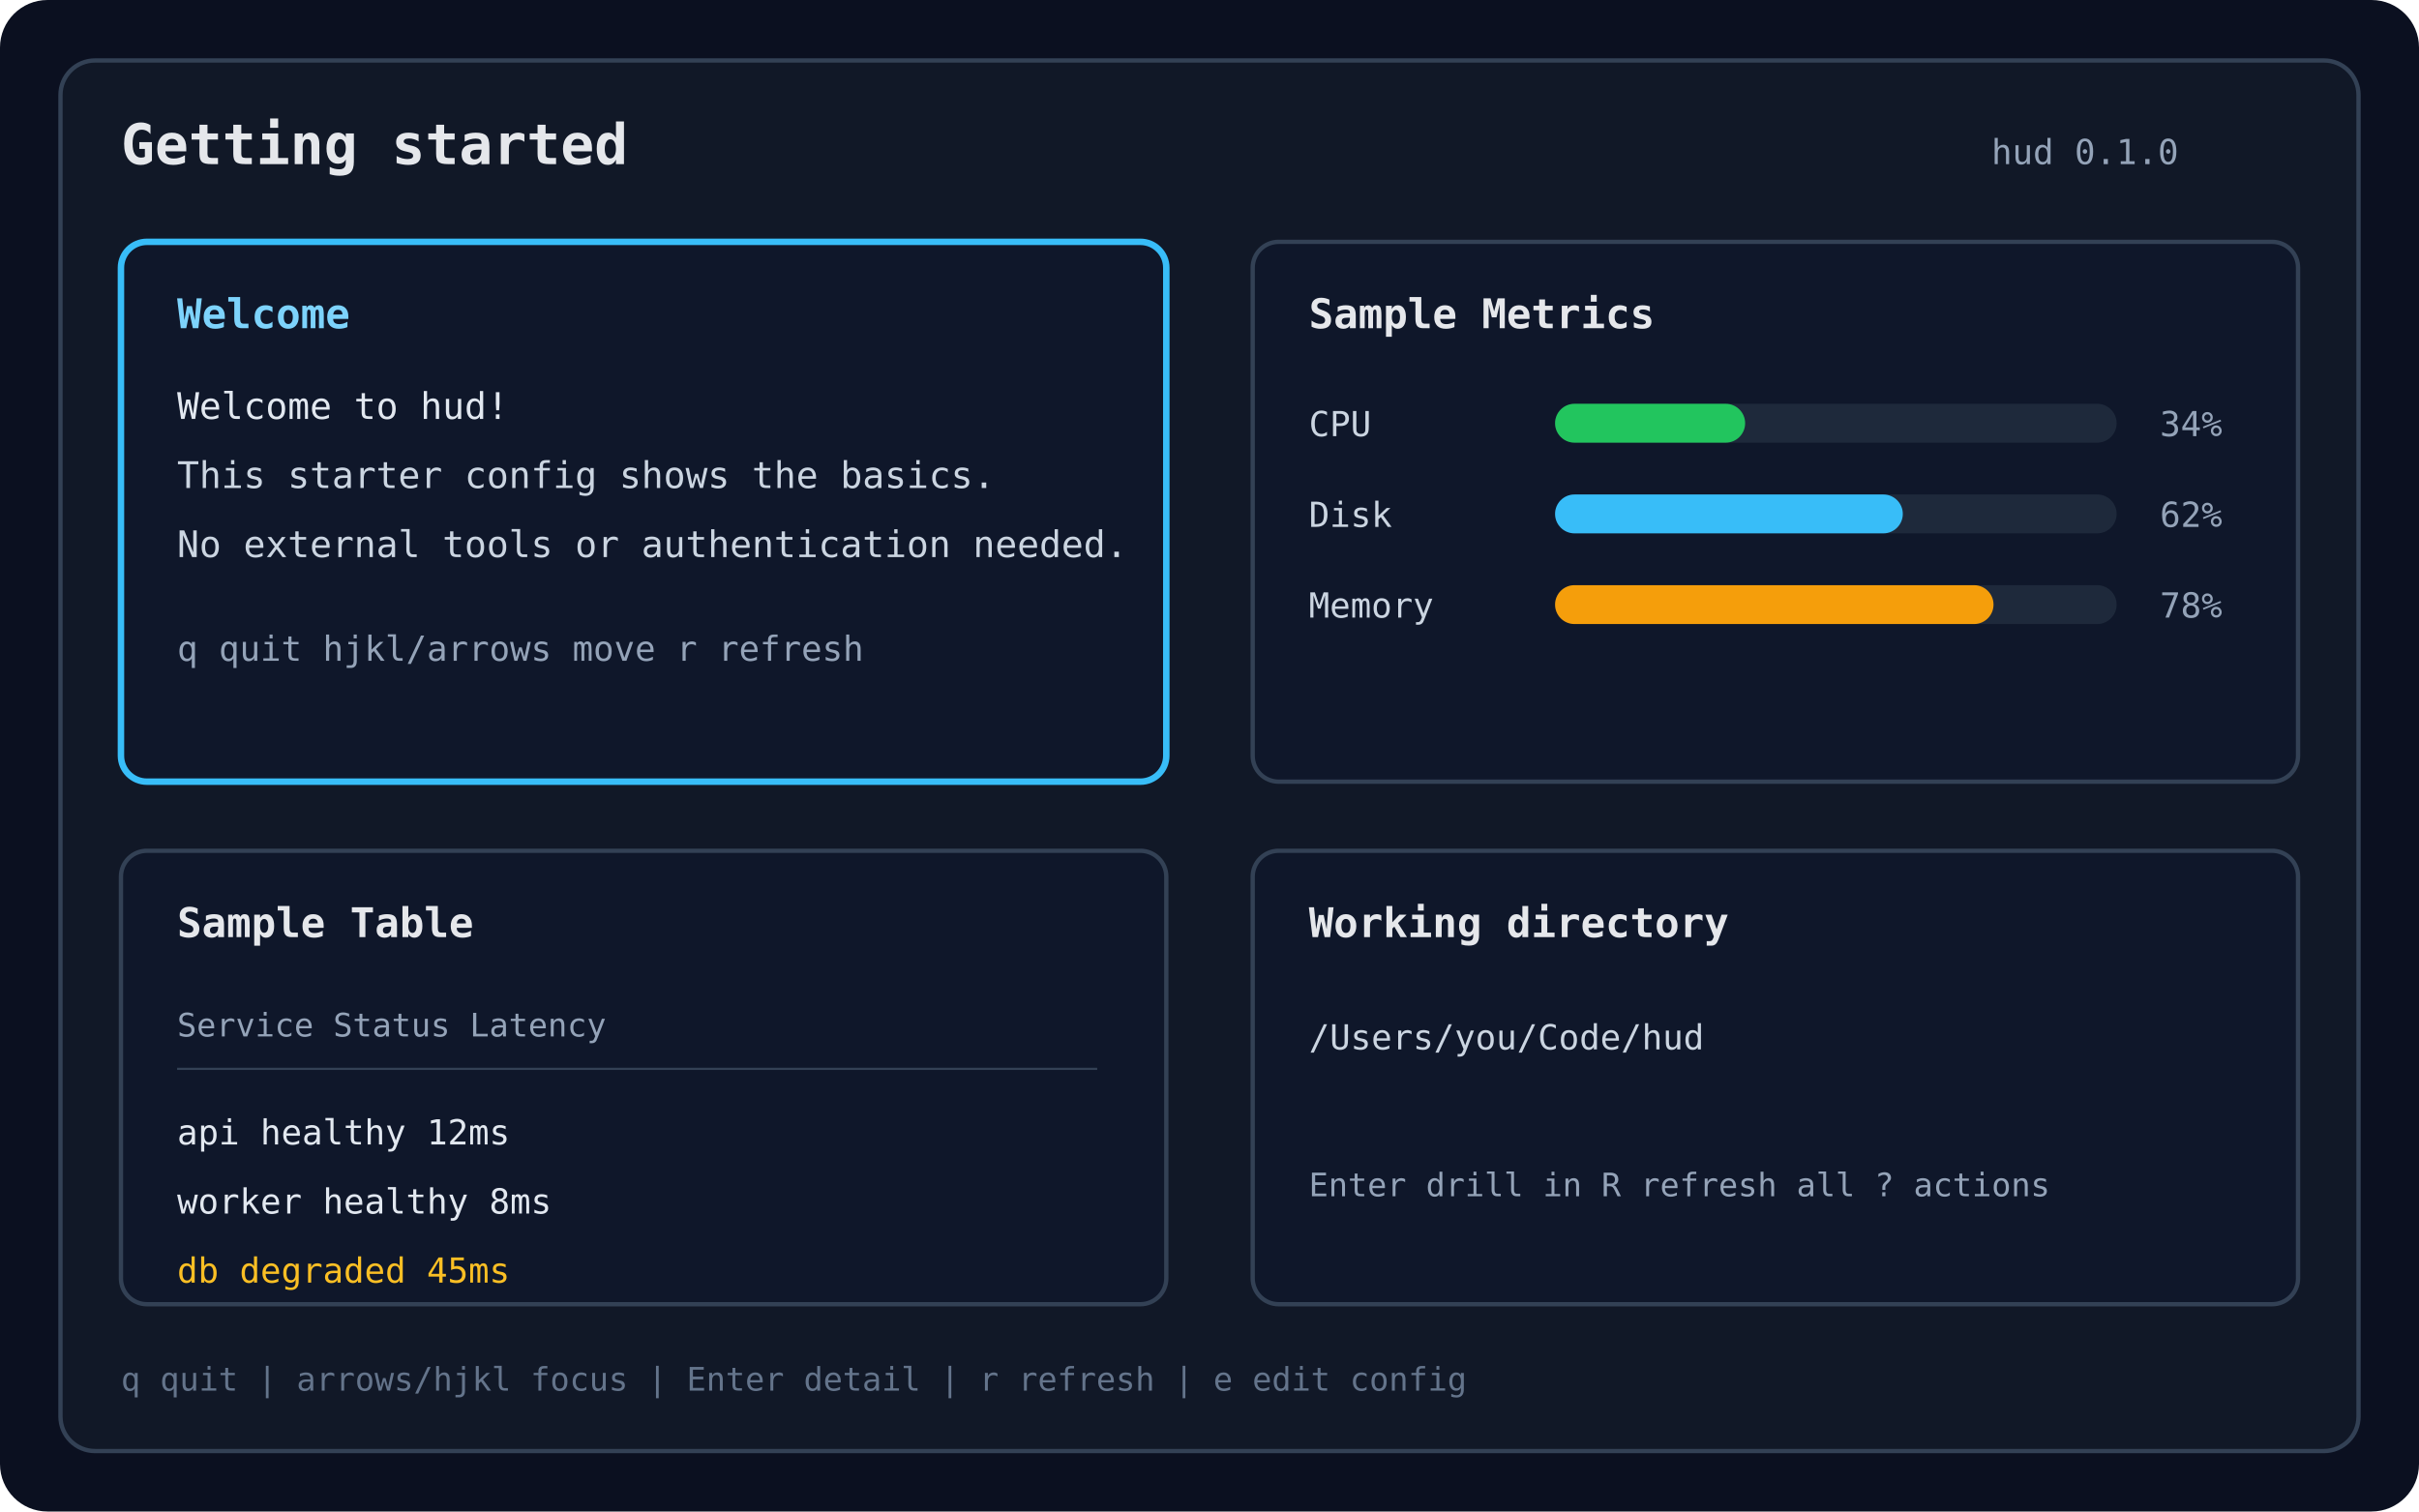
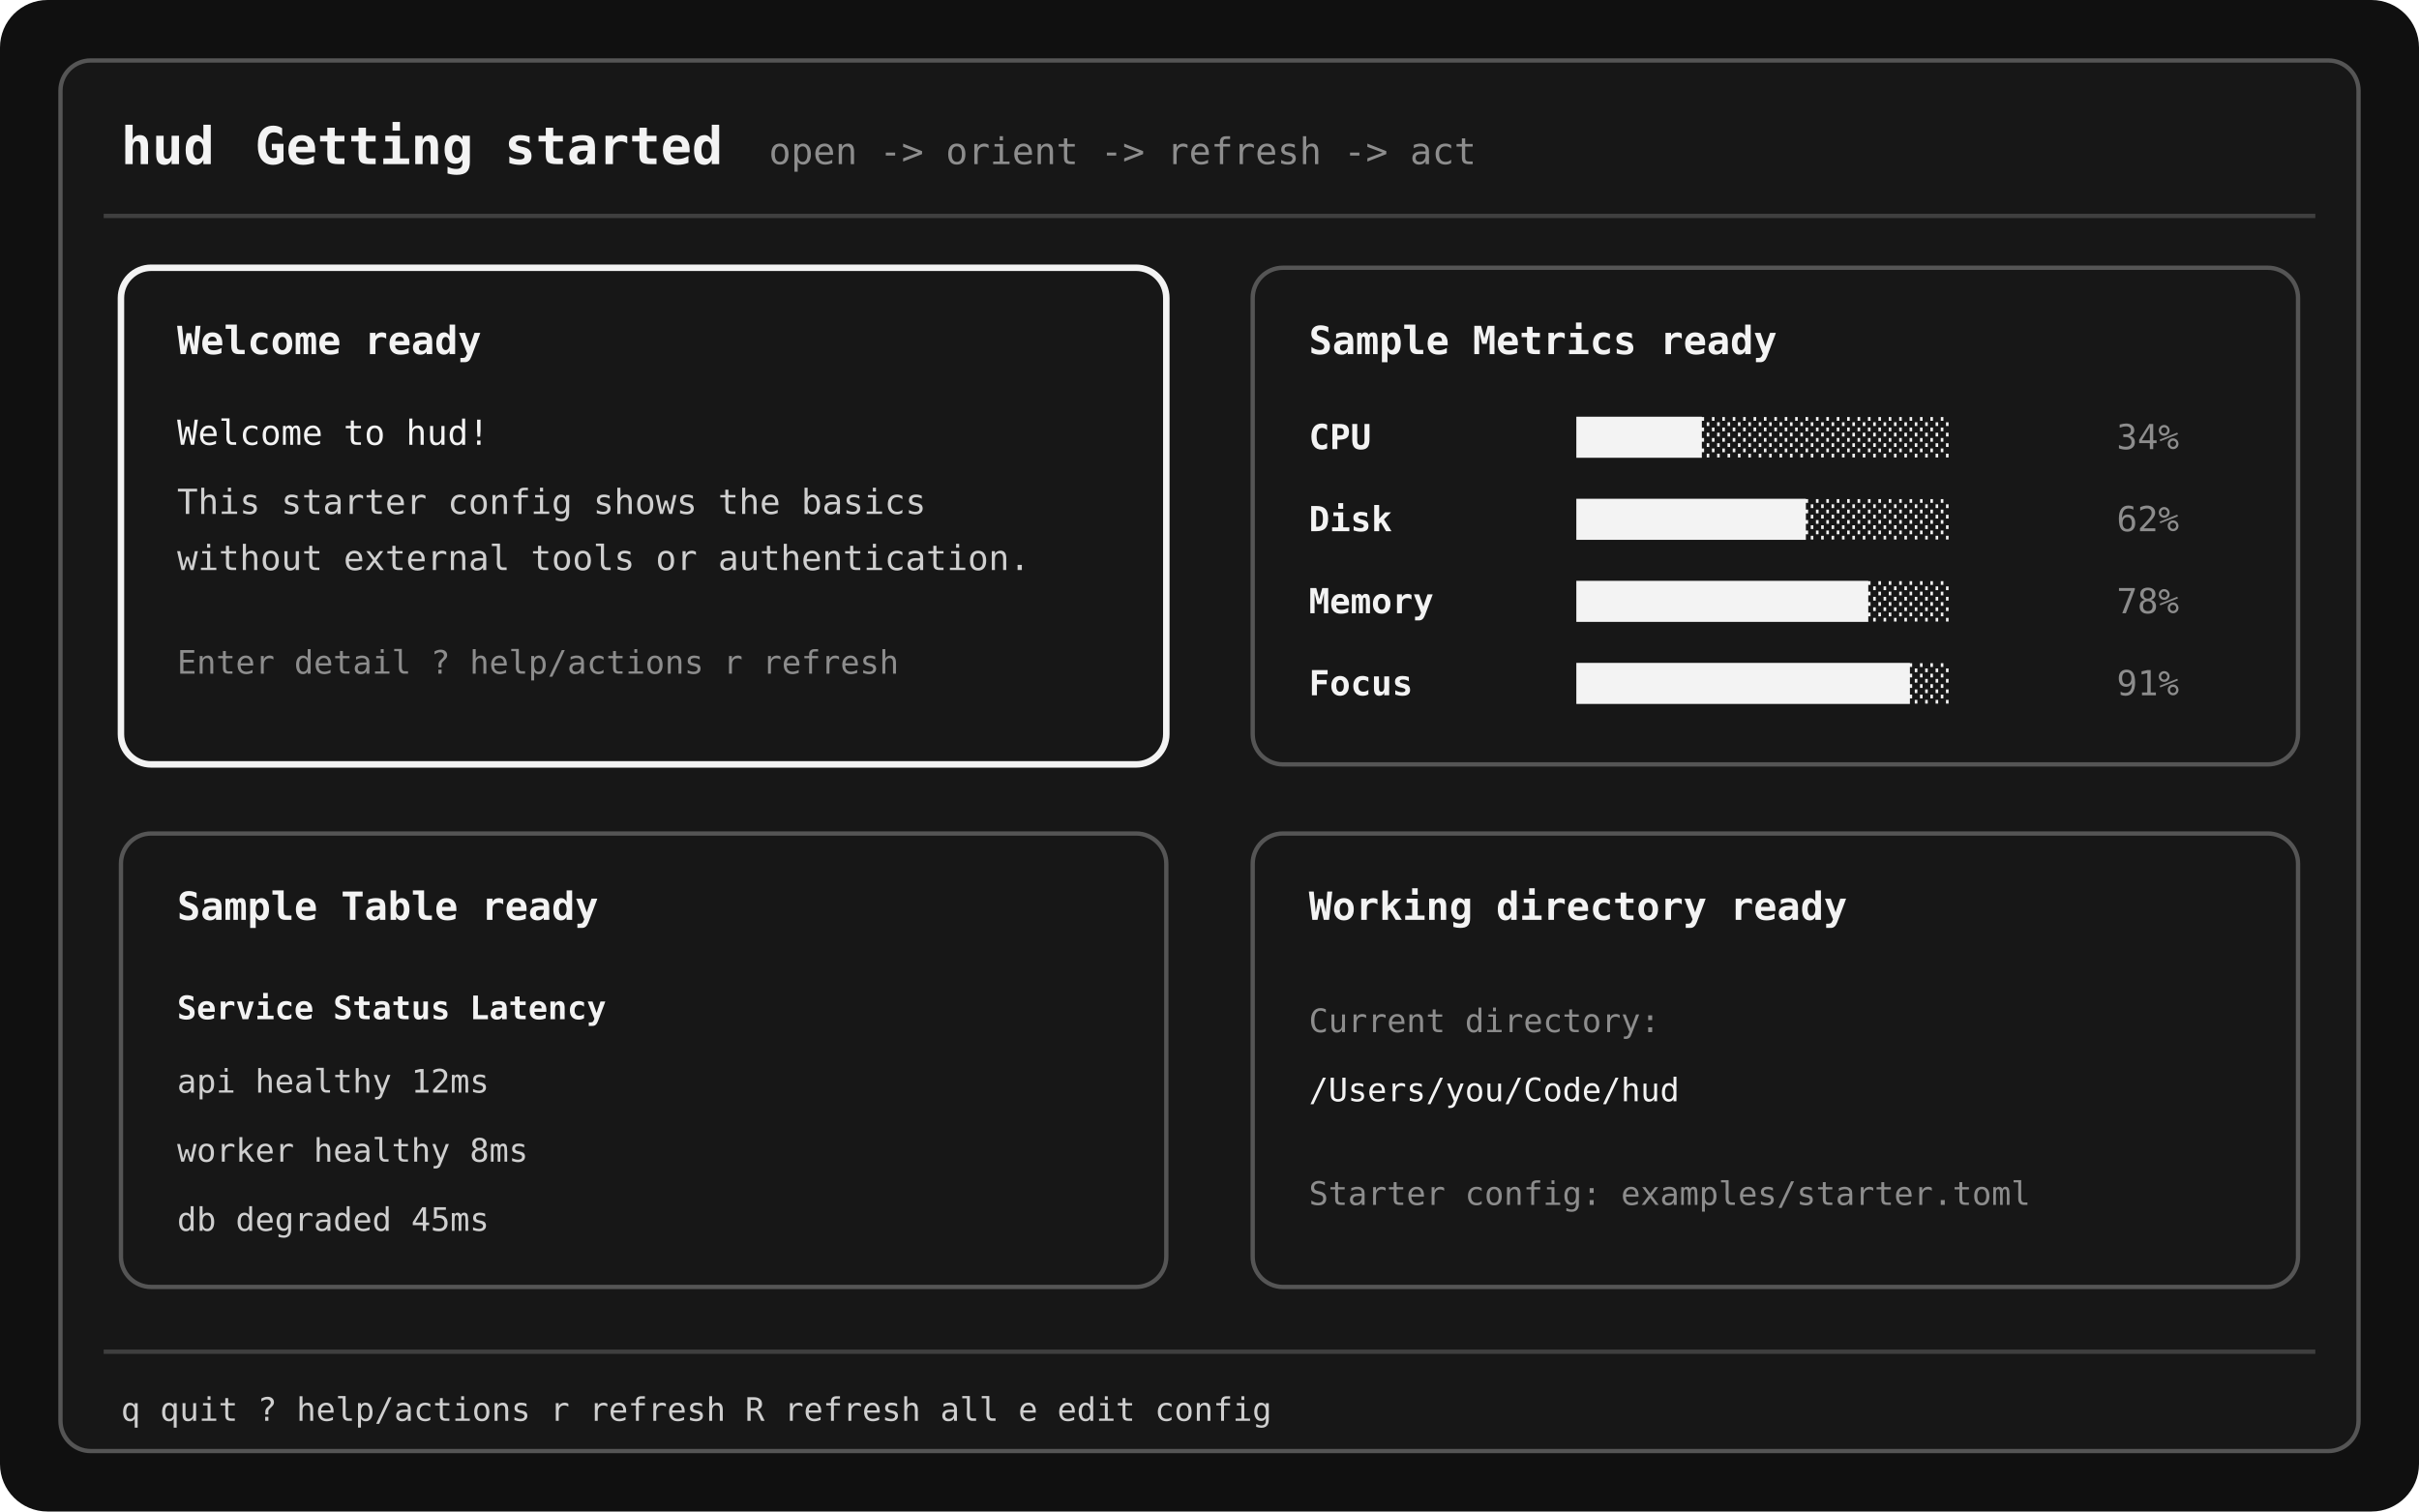
<svg xmlns="http://www.w3.org/2000/svg" width="1120" height="700" viewBox="0 0 1120 700" role="img" aria-labelledby="title desc">
-   <rect width="1120" height="700" rx="22" fill="#0b1020" />
-   <rect x="28" y="28" width="1064" height="644" rx="16" fill="#111827" stroke="#334155" stroke-width="2" />
-   <text x="56" y="76" fill="#e5e7eb" font-family="Menlo, Consolas, monospace" font-size="26" font-weight="700">Getting started</text>
-   <text x="922" y="76" fill="#94a3b8" font-family="Menlo, Consolas, monospace" font-size="16">hud 0.1.0</text>
+   <rect width="1120" height="700" rx="22" fill="#101010" />
+   <rect x="28" y="28" width="1064" height="644" rx="14" fill="#171717" stroke="#555555" stroke-width="2" />
  <g font-family="Menlo, Consolas, monospace">
-     <rect x="56" y="112" width="484" height="250" rx="12" fill="#0f172a" stroke="#38bdf8" stroke-width="3" />
-     <text x="82" y="152" fill="#7dd3fc" font-size="19" font-weight="700">Welcome</text>
-     <text x="82" y="194" fill="#e2e8f0" font-size="17">Welcome to hud!</text>
-     <text x="82" y="226" fill="#cbd5e1" font-size="17">This starter config shows the basics.</text>
-     <text x="82" y="258" fill="#cbd5e1" font-size="17">No external tools or authentication needed.</text>
-     <text x="82" y="306" fill="#94a3b8" font-size="16">q quit   hjkl/arrows move   r refresh</text>
-     <rect x="580" y="112" width="484" height="250" rx="12" fill="#0f172a" stroke="#334155" stroke-width="2" />
-     <text x="606" y="152" fill="#e5e7eb" font-size="19" font-weight="700">Sample Metrics</text>
-     <text x="606" y="202" fill="#cbd5e1" font-size="16">CPU</text>
-     <rect x="720" y="187" width="260" height="18" rx="9" fill="#1e293b" />
-     <rect x="720" y="187" width="88" height="18" rx="9" fill="#22c55e" />
-     <text x="1000" y="202" fill="#94a3b8" font-size="16">34%</text>
-     <text x="606" y="244" fill="#cbd5e1" font-size="16">Disk</text>
-     <rect x="720" y="229" width="260" height="18" rx="9" fill="#1e293b" />
-     <rect x="720" y="229" width="161" height="18" rx="9" fill="#38bdf8" />
-     <text x="1000" y="244" fill="#94a3b8" font-size="16">62%</text>
-     <text x="606" y="286" fill="#cbd5e1" font-size="16">Memory</text>
-     <rect x="720" y="271" width="260" height="18" rx="9" fill="#1e293b" />
-     <rect x="720" y="271" width="203" height="18" rx="9" fill="#f59e0b" />
-     <text x="1000" y="286" fill="#94a3b8" font-size="16">78%</text>
-     <rect x="56" y="394" width="484" height="210" rx="12" fill="#0f172a" stroke="#334155" stroke-width="2" />
-     <text x="82" y="434" fill="#e5e7eb" font-size="19" font-weight="700">Sample Table</text>
-     <text x="82" y="480" fill="#94a3b8" font-size="15">Service      Status      Latency</text>
-     <line x1="82" y1="495" x2="508" y2="495" stroke="#334155" stroke-width="1" />
-     <text x="82" y="530" fill="#e2e8f0" font-size="16">api          healthy     12ms</text>
-     <text x="82" y="562" fill="#e2e8f0" font-size="16">worker       healthy     8ms</text>
-     <text x="82" y="594" fill="#fbbf24" font-size="16">db           degraded    45ms</text>
-     <rect x="580" y="394" width="484" height="210" rx="12" fill="#0f172a" stroke="#334155" stroke-width="2" />
-     <text x="606" y="434" fill="#e5e7eb" font-size="19" font-weight="700">Working directory</text>
-     <text x="606" y="486" fill="#cbd5e1" font-size="16">/Users/you/Code/hud</text>
-     <text x="606" y="554" fill="#94a3b8" font-size="15">Enter drill in   R refresh all   ? actions</text>
+     <text x="56" y="76" fill="#f3f3f3" font-size="24" font-weight="700">hud</text>
+     <text x="118" y="76" fill="#f3f3f3" font-size="24" font-weight="700">Getting started</text>
+     <text x="356" y="76" fill="#8d8d8d" font-size="17">open -&gt; orient -&gt; refresh -&gt; act</text>
+     <line x1="48" y1="100" x2="1072" y2="100" stroke="#3f3f3f" stroke-width="2" />
+     <rect x="56" y="124" width="484" height="230" rx="14" fill="#171717" stroke="#f3f3f3" stroke-width="3" />
+     <text x="82" y="164" fill="#f3f3f3" font-size="18" font-weight="700">Welcome ready</text>
+     <text x="82" y="206" fill="#f3f3f3" font-size="16">Welcome to hud!</text>
+     <text x="82" y="238" fill="#cfcfcf" font-size="16">This starter config shows the basics</text>
+     <text x="82" y="264" fill="#cfcfcf" font-size="16">without external tools or authentication.</text>
+     <text x="82" y="312" fill="#8d8d8d" font-size="15">Enter detail   ? help/actions   r refresh</text>
+     <rect x="580" y="124" width="484" height="230" rx="14" fill="#171717" stroke="#555555" stroke-width="2" />
+     <text x="606" y="164" fill="#f3f3f3" font-size="18" font-weight="700">Sample Metrics ready</text>
+     <text x="606" y="208" fill="#f3f3f3" font-size="16" font-weight="700">CPU</text>
+     <text x="730" y="208" fill="#f3f3f3" font-size="16">██████░░░░░░░░░░░░</text>
+     <text x="980" y="208" fill="#8d8d8d" font-size="16">34%</text>
+     <text x="606" y="246" fill="#f3f3f3" font-size="16" font-weight="700">Disk</text>
+     <text x="730" y="246" fill="#f3f3f3" font-size="16">███████████░░░░░░░</text>
+     <text x="980" y="246" fill="#8d8d8d" font-size="16">62%</text>
+     <text x="606" y="284" fill="#f3f3f3" font-size="16" font-weight="700">Memory</text>
+     <text x="730" y="284" fill="#f3f3f3" font-size="16">██████████████░░░░</text>
+     <text x="980" y="284" fill="#8d8d8d" font-size="16">78%</text>
+     <text x="606" y="322" fill="#f3f3f3" font-size="16" font-weight="700">Focus</text>
+     <text x="730" y="322" fill="#f3f3f3" font-size="16">████████████████░░</text>
+     <text x="980" y="322" fill="#8d8d8d" font-size="16">91%</text>
+     <rect x="56" y="386" width="484" height="210" rx="14" fill="#171717" stroke="#555555" stroke-width="2" />
+     <text x="82" y="426" fill="#f3f3f3" font-size="18" font-weight="700">Sample Table ready</text>
+     <text x="82" y="472" fill="#f3f3f3" font-size="15" font-weight="700">Service  Status    Latency</text>
+     <text x="82" y="506" fill="#cfcfcf" font-size="15">api      healthy   12ms</text>
+     <text x="82" y="538" fill="#cfcfcf" font-size="15">worker   healthy   8ms</text>
+     <text x="82" y="570" fill="#cfcfcf" font-size="15">db       degraded  45ms</text>
+     <rect x="580" y="386" width="484" height="210" rx="14" fill="#171717" stroke="#555555" stroke-width="2" />
+     <text x="606" y="426" fill="#f3f3f3" font-size="18" font-weight="700">Working directory ready</text>
+     <text x="606" y="478" fill="#8d8d8d" font-size="15">Current directory:</text>
+     <text x="606" y="510" fill="#f3f3f3" font-size="15">  /Users/you/Code/hud</text>
+     <text x="606" y="558" fill="#8d8d8d" font-size="15">Starter config: examples/starter.toml</text>
+     <line x1="48" y1="626" x2="1072" y2="626" stroke="#3f3f3f" stroke-width="2" />
+     <text x="56" y="658" fill="#cfcfcf" font-size="15">q quit  ? help/actions  r refresh  R refresh all  e edit config</text>
  </g>
-   <text x="56" y="644" fill="#64748b" font-family="Menlo, Consolas, monospace" font-size="15">q quit  |  arrows/hjkl focus  |  Enter detail  |  r refresh  |  e edit config</text>
</svg>
